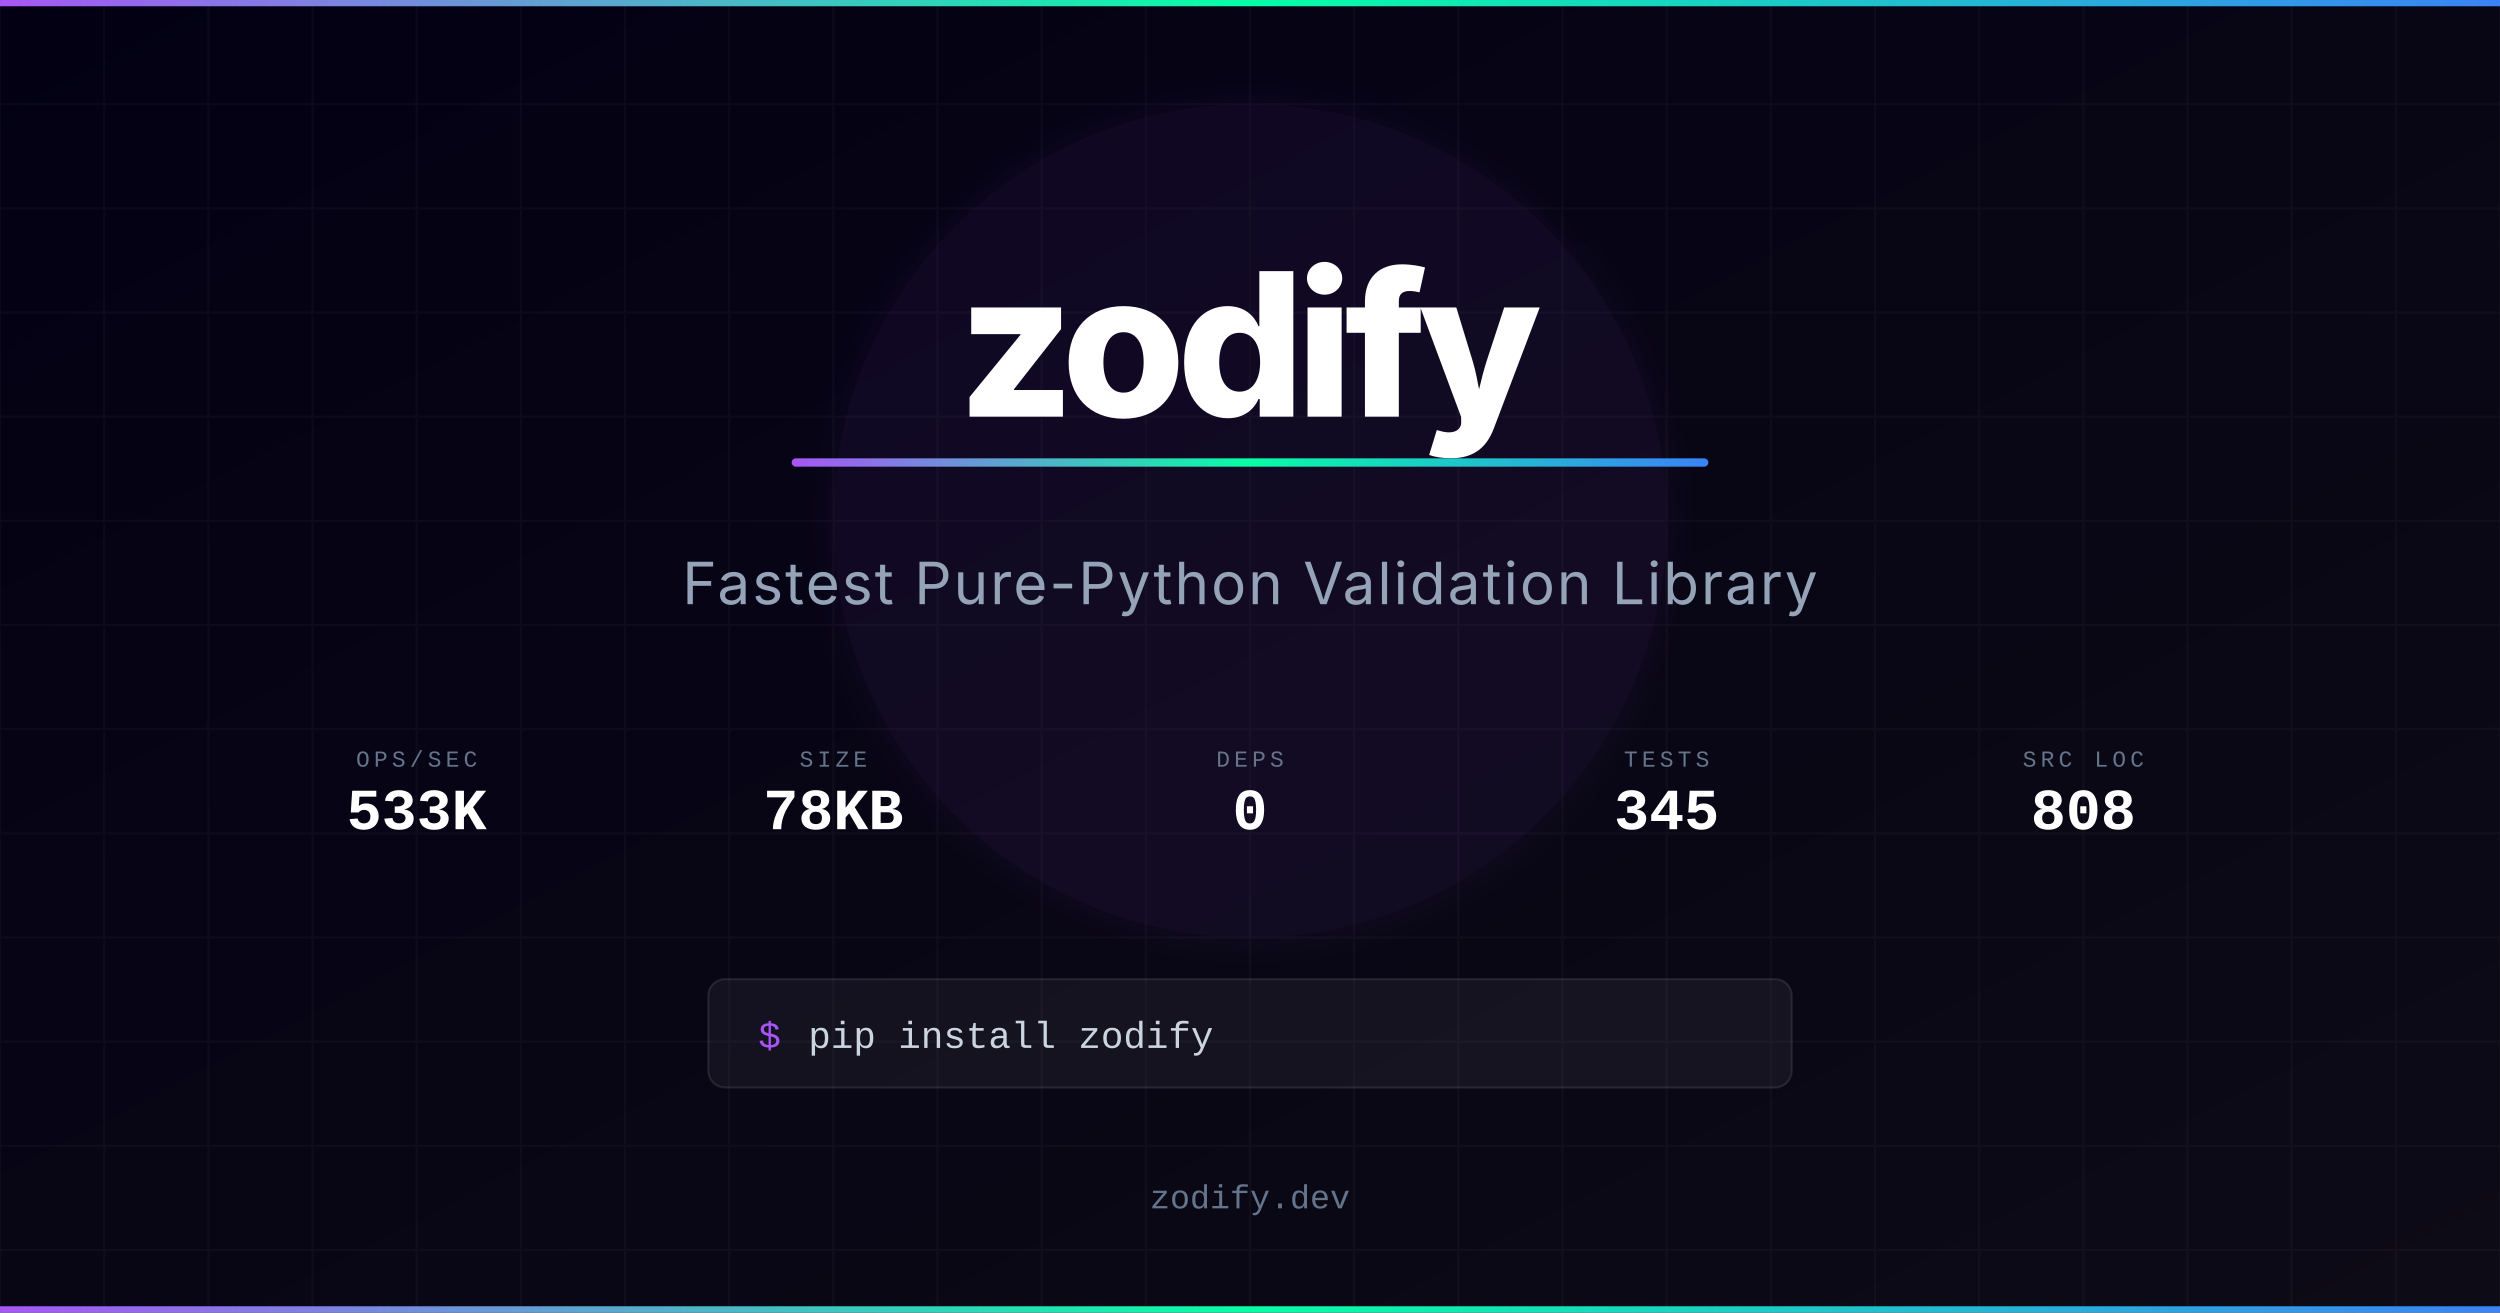
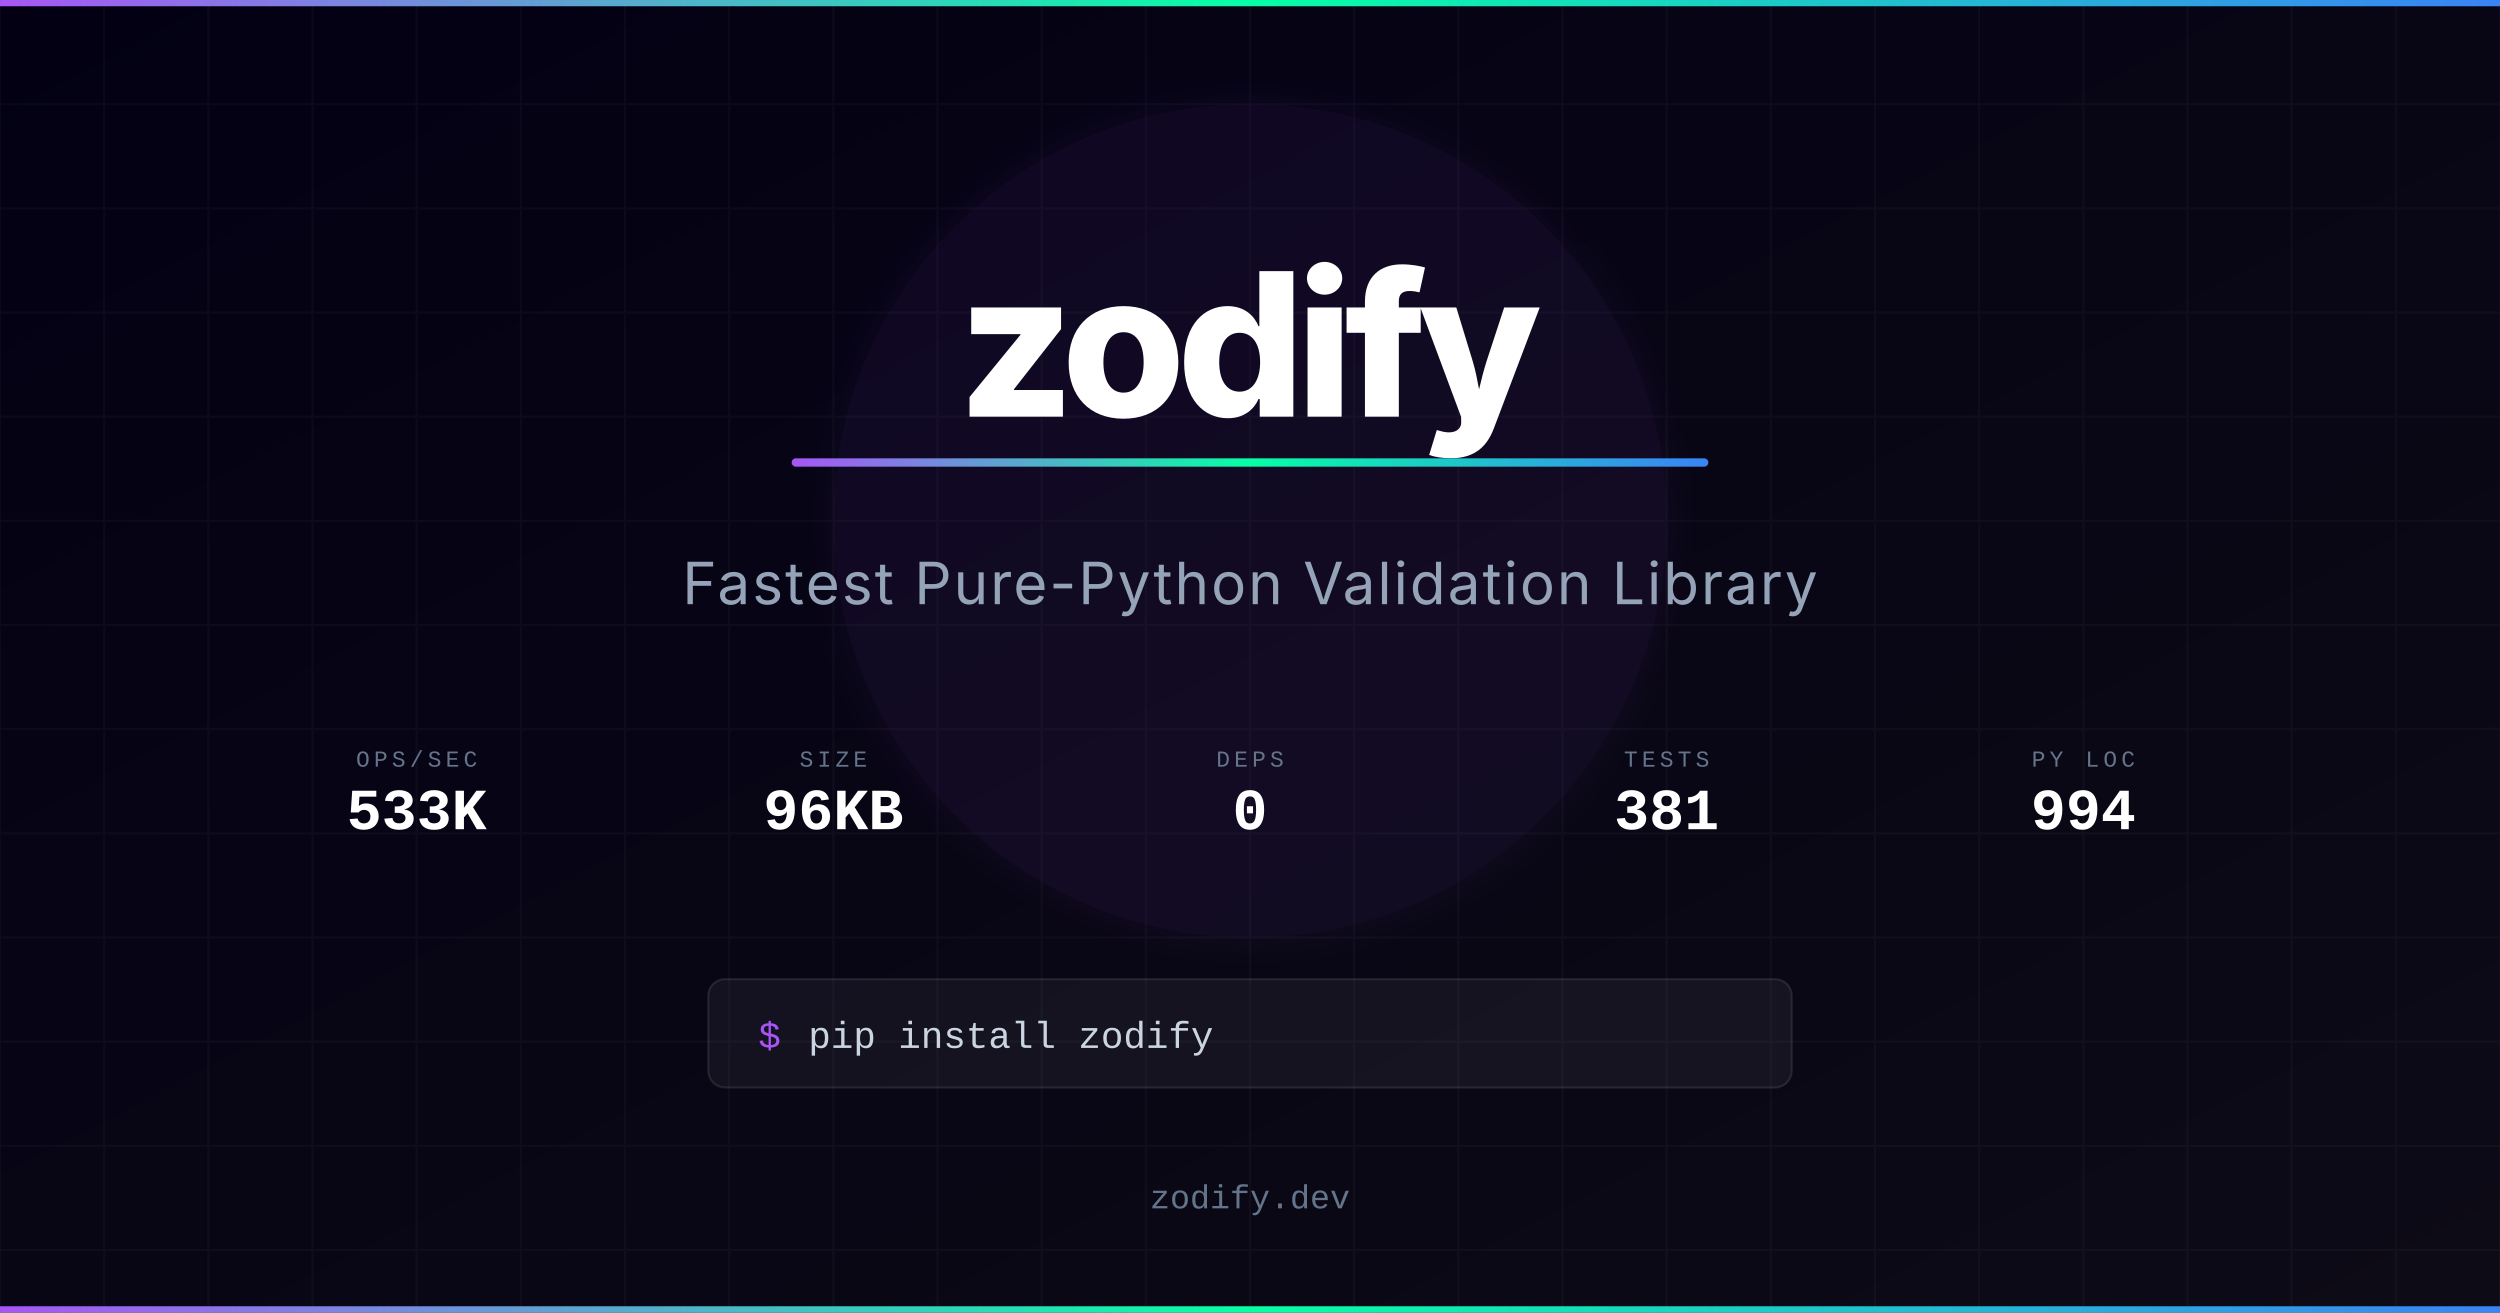
<svg xmlns="http://www.w3.org/2000/svg" width="1200" height="630" viewBox="0 0 1200 630">
  <defs>
    <linearGradient id="bg" x1="0%" y1="0%" x2="100%" y2="100%">
      <stop offset="0%" style="stop-color:#030014" />
      <stop offset="100%" style="stop-color:#0d0b16" />
    </linearGradient>
    <linearGradient id="accent" x1="0%" y1="0%" x2="100%" y2="0%">
      <stop offset="0%" style="stop-color:#a855f7" />
      <stop offset="50%" style="stop-color:#06ffa5" />
      <stop offset="100%" style="stop-color:#3b82f6" />
    </linearGradient>
    <filter id="glow">
      <feGaussianBlur stdDeviation="8" result="blur" />
      <feMerge>
        <feMergeNode in="blur" />
        <feMergeNode in="SourceGraphic" />
      </feMerge>
    </filter>
  </defs>
  <rect width="1200" height="630" fill="url(#bg)" />
  <g opacity="0.03">
    <line x1="0" y1="0" x2="0" y2="630" stroke="white" stroke-width="1" />
    <line x1="50" y1="0" x2="50" y2="630" stroke="white" stroke-width="1" />
    <line x1="100" y1="0" x2="100" y2="630" stroke="white" stroke-width="1" />
    <line x1="150" y1="0" x2="150" y2="630" stroke="white" stroke-width="1" />
    <line x1="200" y1="0" x2="200" y2="630" stroke="white" stroke-width="1" />
    <line x1="250" y1="0" x2="250" y2="630" stroke="white" stroke-width="1" />
    <line x1="300" y1="0" x2="300" y2="630" stroke="white" stroke-width="1" />
    <line x1="350" y1="0" x2="350" y2="630" stroke="white" stroke-width="1" />
    <line x1="400" y1="0" x2="400" y2="630" stroke="white" stroke-width="1" />
    <line x1="450" y1="0" x2="450" y2="630" stroke="white" stroke-width="1" />
    <line x1="500" y1="0" x2="500" y2="630" stroke="white" stroke-width="1" />
    <line x1="550" y1="0" x2="550" y2="630" stroke="white" stroke-width="1" />
    <line x1="600" y1="0" x2="600" y2="630" stroke="white" stroke-width="1" />
    <line x1="650" y1="0" x2="650" y2="630" stroke="white" stroke-width="1" />
    <line x1="700" y1="0" x2="700" y2="630" stroke="white" stroke-width="1" />
    <line x1="750" y1="0" x2="750" y2="630" stroke="white" stroke-width="1" />
    <line x1="800" y1="0" x2="800" y2="630" stroke="white" stroke-width="1" />
    <line x1="850" y1="0" x2="850" y2="630" stroke="white" stroke-width="1" />
    <line x1="900" y1="0" x2="900" y2="630" stroke="white" stroke-width="1" />
    <line x1="950" y1="0" x2="950" y2="630" stroke="white" stroke-width="1" />
    <line x1="1000" y1="0" x2="1000" y2="630" stroke="white" stroke-width="1" />
    <line x1="1050" y1="0" x2="1050" y2="630" stroke="white" stroke-width="1" />
    <line x1="1100" y1="0" x2="1100" y2="630" stroke="white" stroke-width="1" />
    <line x1="1150" y1="0" x2="1150" y2="630" stroke="white" stroke-width="1" />
    <line x1="1200" y1="0" x2="1200" y2="630" stroke="white" stroke-width="1" />
    <line x1="0" y1="0" x2="1200" y2="0" stroke="white" stroke-width="1" />
    <line x1="0" y1="50" x2="1200" y2="50" stroke="white" stroke-width="1" />
    <line x1="0" y1="100" x2="1200" y2="100" stroke="white" stroke-width="1" />
    <line x1="0" y1="150" x2="1200" y2="150" stroke="white" stroke-width="1" />
    <line x1="0" y1="200" x2="1200" y2="200" stroke="white" stroke-width="1" />
    <line x1="0" y1="250" x2="1200" y2="250" stroke="white" stroke-width="1" />
    <line x1="0" y1="300" x2="1200" y2="300" stroke="white" stroke-width="1" />
    <line x1="0" y1="350" x2="1200" y2="350" stroke="white" stroke-width="1" />
    <line x1="0" y1="400" x2="1200" y2="400" stroke="white" stroke-width="1" />
    <line x1="0" y1="450" x2="1200" y2="450" stroke="white" stroke-width="1" />
    <line x1="0" y1="500" x2="1200" y2="500" stroke="white" stroke-width="1" />
    <line x1="0" y1="550" x2="1200" y2="550" stroke="white" stroke-width="1" />
    <line x1="0" y1="600" x2="1200" y2="600" stroke="white" stroke-width="1" />
    <line x1="0" y1="650" x2="1200" y2="650" stroke="white" stroke-width="1" />
  </g>
  <circle cx="600" cy="250" r="200" fill="#a855f7" opacity="0.06" filter="url(#glow)" />
  <text x="600" y="200" text-anchor="middle" font-family="system-ui, -apple-system, sans-serif" font-weight="800" font-size="96" fill="white" letter-spacing="-4">zodify</text>
  <rect x="380" y="220" width="440" height="4" rx="2" fill="url(#accent)" />
  <text x="600" y="290" text-anchor="middle" font-family="system-ui, -apple-system, sans-serif" font-weight="400" font-size="28" fill="#94a3b8" letter-spacing="1">Fastest Pure-Python Validation Library</text>
  <g transform="translate(600, 380)" text-anchor="middle" font-family="'Courier New', monospace">
    <g transform="translate(-400, 0)">
      <text y="-12" font-size="11" fill="#64748b" letter-spacing="2">OPS/SEC</text>
      <text y="18" font-size="28" fill="white" font-weight="700">533K</text>
    </g>
    <g transform="translate(-200, 0)">
      <text y="-12" font-size="11" fill="#64748b" letter-spacing="2">SIZE</text>
-       <text y="18" font-size="28" fill="white" font-weight="700">78KB</text>
+       <text y="18" font-size="28" fill="white" font-weight="700">96KB</text>
    </g>
    <g transform="translate(0, 0)">
      <text y="-12" font-size="11" fill="#64748b" letter-spacing="2">DEPS</text>
      <text y="18" font-size="28" fill="white" font-weight="700">0</text>
    </g>
    <g transform="translate(200, 0)">
      <text y="-12" font-size="11" fill="#64748b" letter-spacing="2">TESTS</text>
-       <text y="18" font-size="28" fill="white" font-weight="700">345</text>
+       <text y="18" font-size="28" fill="white" font-weight="700">381</text>
    </g>
    <g transform="translate(400, 0)">
-       <text y="-12" font-size="11" fill="#64748b" letter-spacing="2">SRC LOC</text>
-       <text y="18" font-size="28" fill="white" font-weight="700">808</text>
+       <text y="-12" font-size="11" fill="#64748b" letter-spacing="2">PY LOC</text>
+       <text y="18" font-size="28" fill="white" font-weight="700">994</text>
    </g>
  </g>
  <g transform="translate(340, 470)">
    <rect width="520" height="52" rx="8" fill="white" fill-opacity="0.05" stroke="white" stroke-opacity="0.1" />
    <text x="24" y="33" font-family="'Courier New', monospace" font-size="18" fill="#a855f7">$</text>
    <text x="48" y="33" font-family="'Courier New', monospace" font-size="18" fill="#cbd5e1">pip install zodify</text>
  </g>
  <text x="600" y="580" text-anchor="middle" font-family="'Courier New', monospace" font-size="16" fill="#64748b">zodify.dev</text>
  <rect x="0" y="0" width="1200" height="3" fill="url(#accent)" />
  <rect x="0" y="627" width="1200" height="3" fill="url(#accent)" />
</svg>
